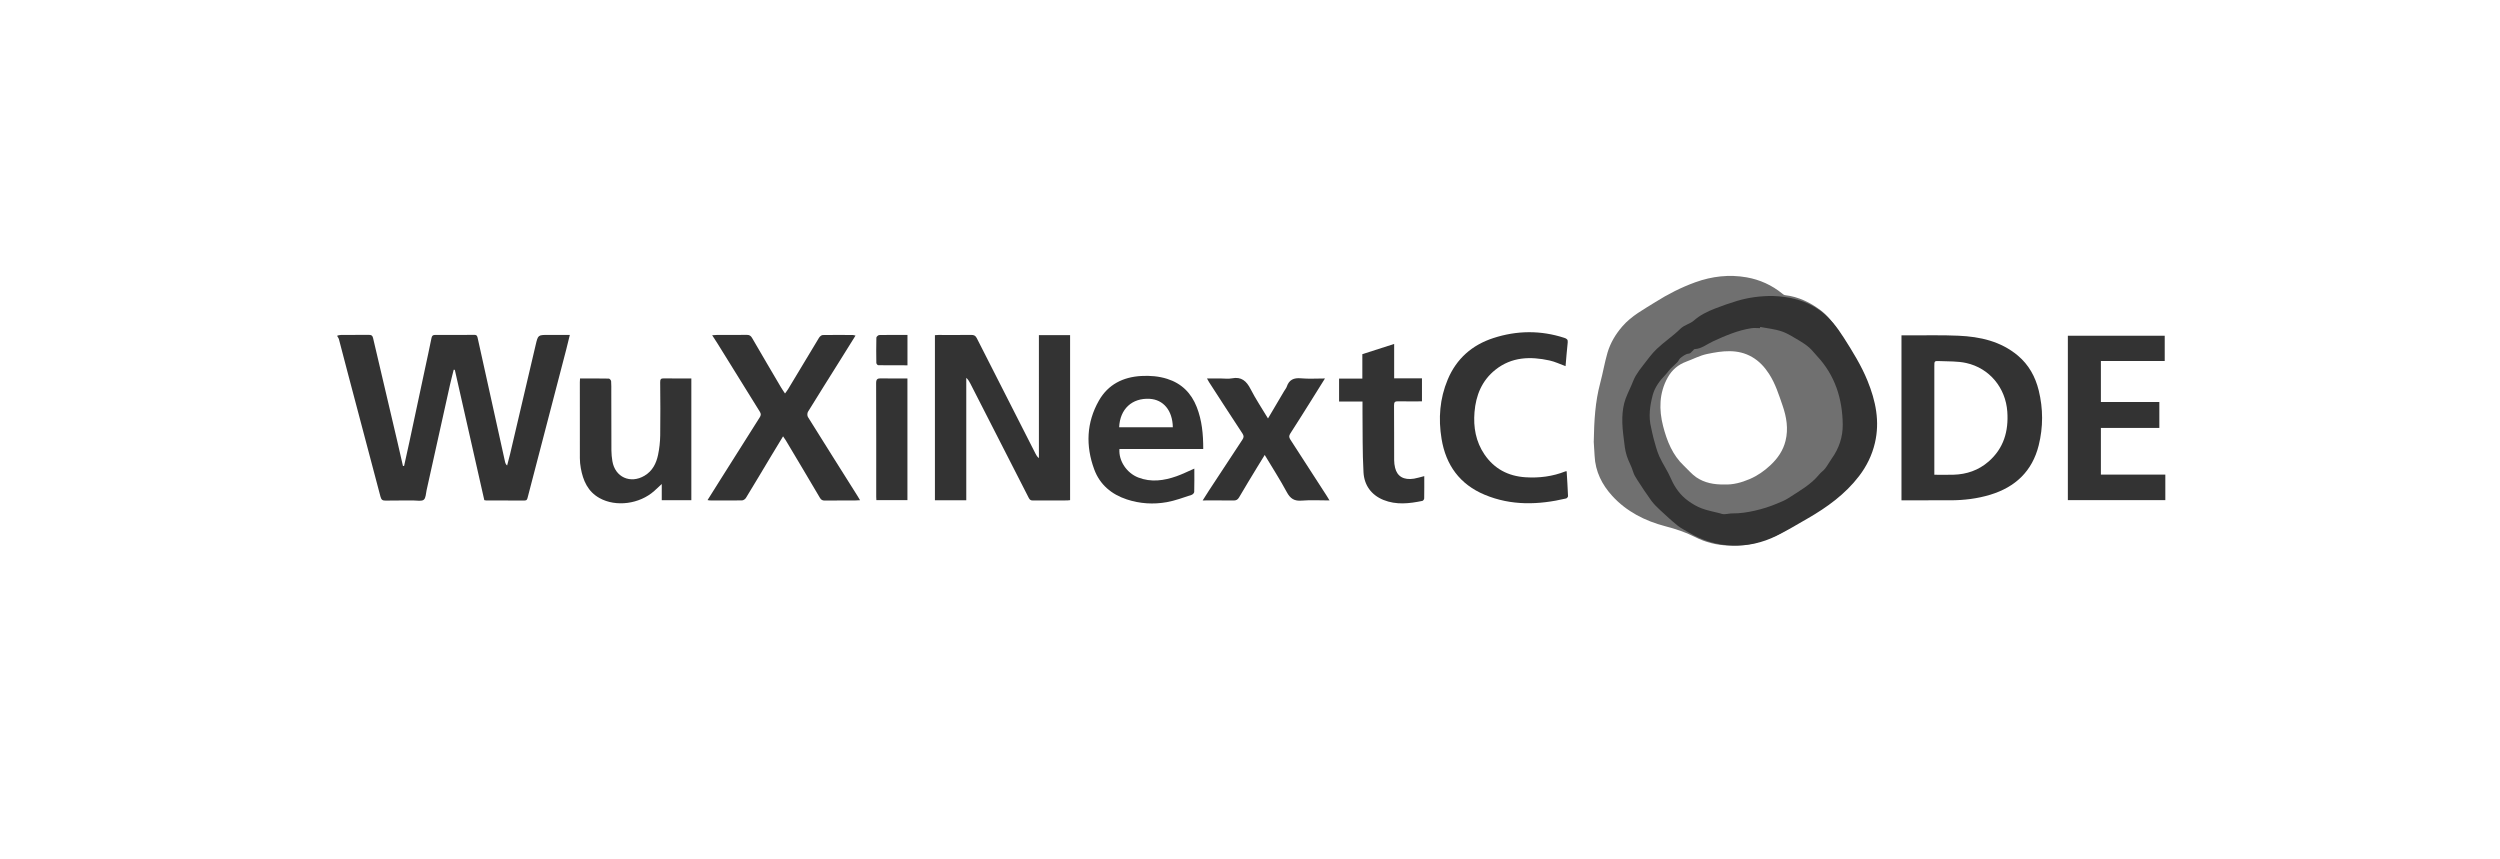
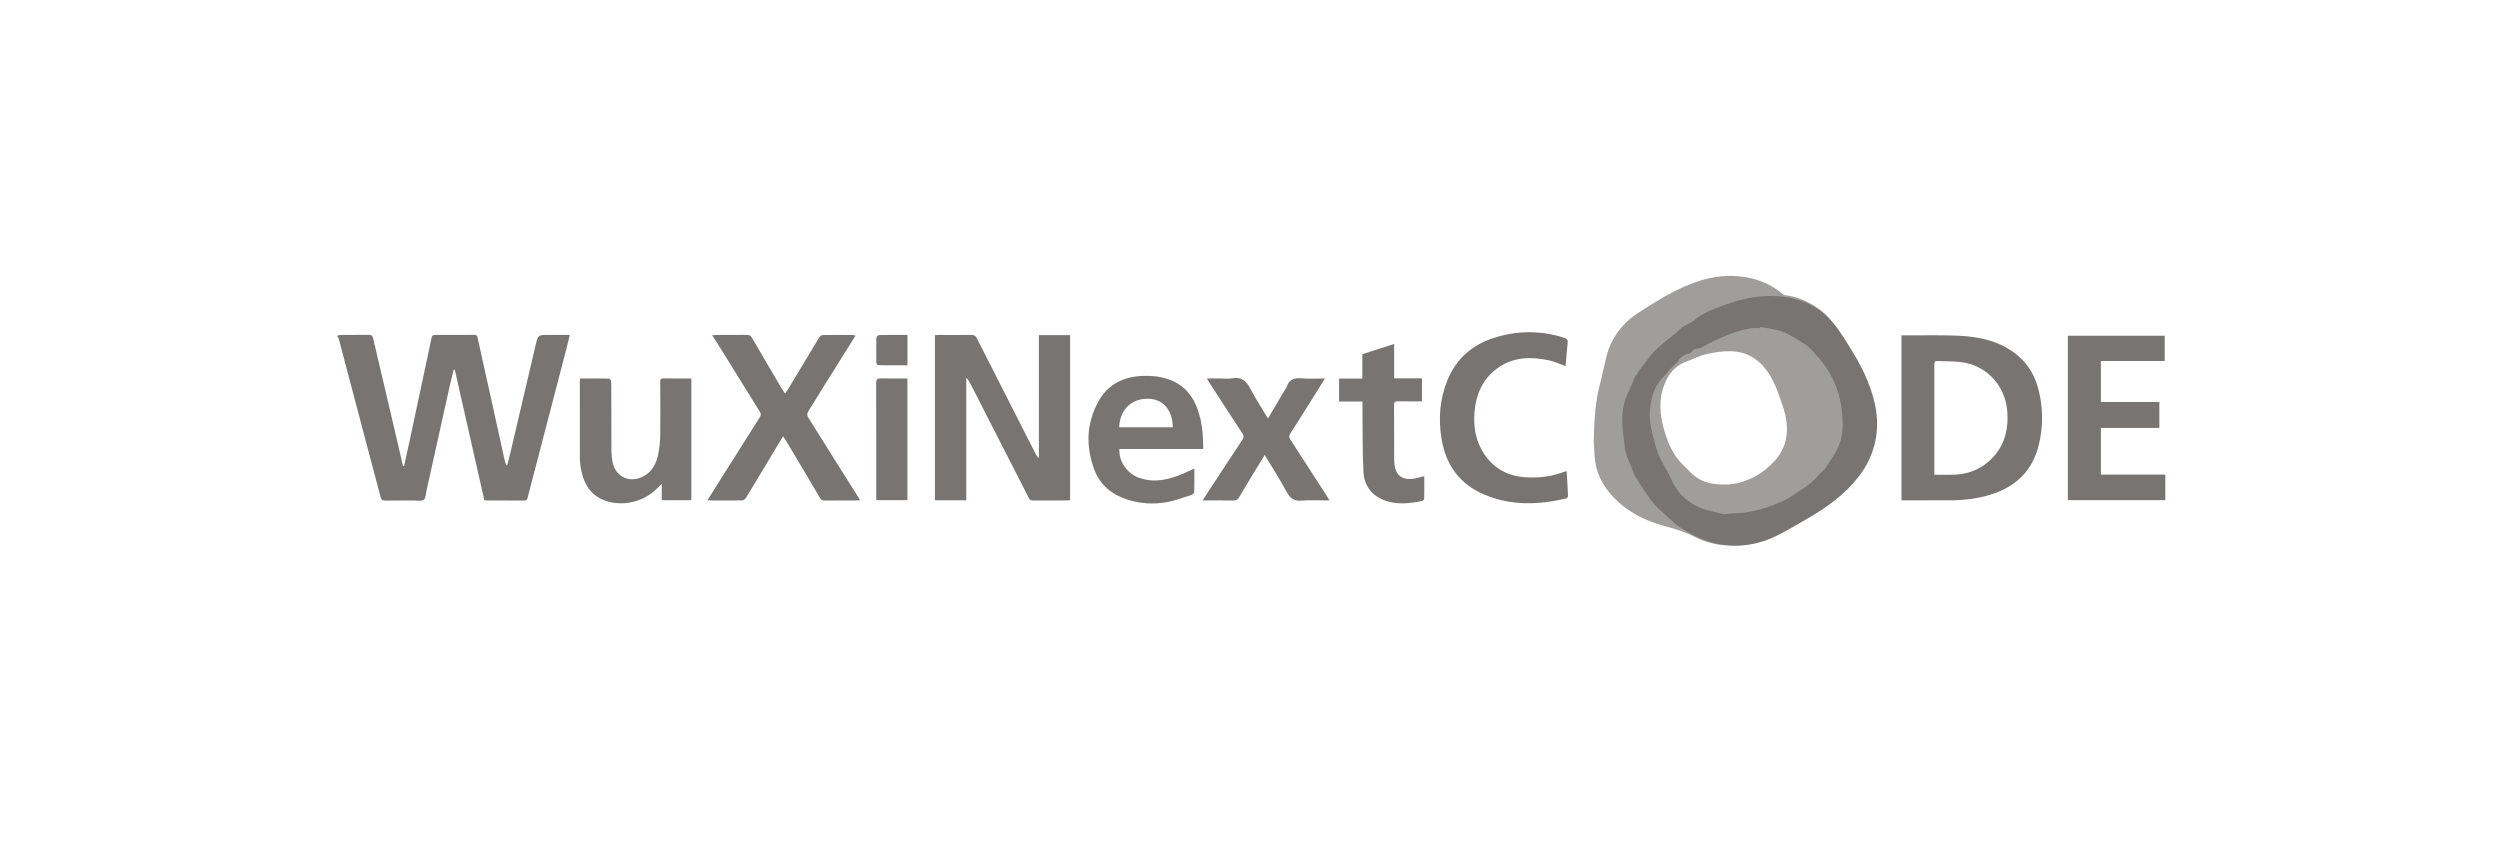
<svg xmlns="http://www.w3.org/2000/svg" version="1.1" id="Layer_1" x="0px" y="0px" width="326px" height="112px" viewBox="0 0 326 112" enable-background="new 0 0 326 112" xml:space="preserve">
-   <rect id="background" opacity="0" fill="#4D4D4D" width="326" height="112" />
+   <rect id="background" opacity="0" fill="#787473" width="326" height="112" />
  <g>
-     <path fill-rule="evenodd" clip-rule="evenodd" fill="#333333" d="M43.991,43.757c0.167-0.029,0.335-0.082,0.502-0.083   c1.206-0.008,2.41,0.001,3.615-0.006c0.295-0.003,0.459,0.063,0.537,0.398c1.043,4.492,2.105,8.979,3.16,13.468   c0.253,1.075,0.494,2.153,0.74,3.229c0.05-0.002,0.1-0.003,0.15-0.004c0.228-1.035,0.462-2.068,0.684-3.106   c0.682-3.183,1.36-6.368,2.038-9.554c0.287-1.342,0.581-2.681,0.85-4.025c0.06-0.299,0.186-0.401,0.479-0.4   c1.704,0.006,3.408,0.011,5.112-0.008c0.356-0.004,0.386,0.218,0.438,0.447c0.442,1.979,0.877,3.959,1.315,5.94   c0.752,3.409,1.504,6.818,2.259,10.224c0.033,0.144,0.095,0.279,0.259,0.423c0.128-0.491,0.266-0.981,0.383-1.476   c1.115-4.746,2.225-9.493,3.338-14.24c0.309-1.312,0.31-1.312,1.657-1.31c0.906,0,1.812,0,2.799,0   c-0.173,0.7-0.316,1.313-0.475,1.924c-1.234,4.741-2.472,9.482-3.708,14.225c-0.438,1.68-0.881,3.359-1.314,5.042   c-0.06,0.231-0.102,0.407-0.415,0.405c-1.669-0.014-3.34-0.007-5.009-0.011c-0.067,0-0.132-0.021-0.232-0.04   c-1.282-5.664-2.563-11.33-3.845-16.994c-0.048-0.002-0.097-0.006-0.145-0.01c-0.16,0.647-0.334,1.292-0.479,1.941   c-1.021,4.59-2.036,9.183-3.057,13.773c-0.097,0.432-0.095,1.019-0.372,1.239c-0.281,0.224-0.853,0.092-1.297,0.095   c-1.223,0.007-2.445-0.008-3.667,0.015c-0.389,0.008-0.565-0.092-0.673-0.499c-1.412-5.385-2.846-10.766-4.272-16.148   c-0.39-1.474-0.767-2.95-1.157-4.423c-0.034-0.124-0.131-0.231-0.198-0.347C43.991,43.826,43.991,43.792,43.991,43.757z" />
-     <path opacity="0.7" fill-rule="evenodd" clip-rule="evenodd" fill="#333333" d="M207.825,57.636   c0.047-2.812,0.194-5.251,0.833-7.645c0.352-1.317,0.575-2.67,0.954-3.98c0.376-1.289,1.062-2.437,1.949-3.458   c1.19-1.373,2.776-2.203,4.277-3.149c1.654-1.042,3.386-1.929,5.227-2.595c2.176-0.785,4.421-1.044,6.688-0.645   c1.711,0.301,3.292,1.009,4.66,2.126c0.103,0.084,0.227,0.185,0.348,0.198c1.766,0.2,3.321,0.964,4.691,2.006   c0.838,0.638,1.521,1.535,2.122,2.419c1.018,1.493,1.984,3.032,2.844,4.62c1.037,1.918,1.812,3.946,2.101,6.14   c0.449,3.432-0.592,6.396-2.785,8.997c-0.926,1.099-1.953,2.109-3.177,2.89c-2.073,1.32-4.121,2.686-6.243,3.92   c-0.923,0.537-1.995,0.825-3.017,1.181c-1.263,0.441-2.575,0.504-3.904,0.472c-1.551-0.037-3.026-0.423-4.38-1.114   c-1.24-0.632-2.518-1.046-3.855-1.396c-2.646-0.694-5.057-1.912-6.925-3.96c-1.33-1.459-2.202-3.183-2.296-5.218   C207.902,58.722,207.848,58.004,207.825,57.636z M224.855,63.175c1.115,0.052,2.229-0.244,3.301-0.704   c1.014-0.433,1.905-1.053,2.713-1.813c0.946-0.888,1.654-1.911,1.965-3.174c0.386-1.567,0.135-3.092-0.384-4.592   c-0.492-1.428-0.942-2.873-1.776-4.154c-0.576-0.889-1.288-1.656-2.21-2.188c-1.888-1.088-3.901-0.799-5.88-0.385   c-0.924,0.193-1.788,0.66-2.685,0.989c-1.071,0.393-1.88,1.084-2.433,2.08c-1.123,2.027-1.149,4.183-0.596,6.341   c0.495,1.918,1.219,3.759,2.721,5.17c0.536,0.503,1.013,1.089,1.611,1.498C222.269,62.968,223.505,63.201,224.855,63.175z" />
-     <path fill-rule="evenodd" clip-rule="evenodd" fill="#333333" d="M231.177,38.597c2.209,0.081,4.296,0.561,6.131,1.882   c1.316,0.948,2.267,2.217,3.127,3.564c1.148,1.8,2.275,3.613,3.084,5.597c1.069,2.621,1.636,5.307,0.967,8.134   c-0.374,1.584-1.071,3.014-2.064,4.309c-1.809,2.362-4.158,4.06-6.702,5.525c-1.353,0.778-2.694,1.585-4.094,2.276   c-1.796,0.888-3.729,1.329-5.739,1.259c-2.054-0.072-3.966-0.688-5.734-1.741c-0.477-0.284-0.987-0.534-1.416-0.882   c-0.775-0.63-1.511-1.309-2.244-1.991c-0.412-0.387-0.827-0.786-1.161-1.239c-0.629-0.862-1.212-1.761-1.794-2.656   c-0.225-0.349-0.462-0.713-0.574-1.104c-0.206-0.719-0.605-1.355-0.823-2.063c-0.114-0.37-0.215-0.75-0.261-1.133   c-0.133-1.075-0.3-2.152-0.33-3.232c-0.022-0.84,0.044-1.708,0.246-2.52c0.205-0.819,0.623-1.586,0.954-2.373   c0.174-0.412,0.328-0.837,0.555-1.219c0.276-0.466,0.6-0.909,0.938-1.334c0.586-0.741,1.133-1.53,1.815-2.173   c0.973-0.921,2.109-1.67,3.062-2.607c0.53-0.521,1.254-0.63,1.758-1.073c0.826-0.729,1.778-1.187,2.777-1.576   c0.943-0.366,1.902-0.704,2.873-0.994C228.039,38.782,229.593,38.585,231.177,38.597z M229.53,42.636   c-0.008,0.051-0.018,0.104-0.026,0.155c-0.378,0-0.763-0.049-1.132,0.009c-1.776,0.276-3.407,0.982-5.026,1.727   c-0.776,0.358-1.459,0.955-2.374,0.998c-0.095,0.005-0.172,0.182-0.275,0.254c-0.166,0.115-0.213,0.316-0.52,0.342   c-0.355,0.028-0.71,0.31-1.021,0.538c-0.182,0.131-0.257,0.393-0.417,0.561c-0.296,0.309-0.629,0.581-0.925,0.889   c-0.215,0.223-0.384,0.492-0.597,0.714c-0.753,0.777-1.42,1.638-1.698,2.68c-0.368,1.385-0.575,2.808-0.216,4.246   c0.115,0.452,0.178,0.917,0.307,1.362c0.229,0.803,0.422,1.632,0.76,2.39c0.446,0.993,1.088,1.901,1.517,2.901   c0.513,1.188,1.236,2.177,2.27,2.925c0.535,0.385,1.124,0.733,1.738,0.965c0.738,0.281,1.53,0.423,2.3,0.62   c0.208,0.056,0.42,0.143,0.629,0.138c0.387-0.008,0.773-0.113,1.158-0.105c1.663,0.032,4.081-0.563,5.714-1.269   c0.501-0.216,1.025-0.403,1.477-0.699c1.431-0.938,2.957-1.757,4.066-3.124c0.228-0.28,0.552-0.484,0.771-0.771   c0.31-0.403,0.546-0.86,0.843-1.275c0.955-1.334,1.46-2.838,1.44-4.455c-0.04-3.365-1.005-6.417-3.357-8.93   c-0.337-0.358-0.632-0.76-0.998-1.083c-0.377-0.333-0.799-0.625-1.234-0.878c-0.768-0.447-1.523-0.957-2.353-1.243   C231.45,42.905,230.474,42.819,229.53,42.636z" />
-     <path fill-rule="evenodd" clip-rule="evenodd" fill="#333333" d="M135.473,43.704c1.401,0,2.719,0,4.067,0   c0,7.18,0,14.332,0,21.515c-0.119,0.014-0.233,0.037-0.348,0.037c-1.498,0.003-2.996-0.007-4.494,0.008   c-0.28,0.003-0.419-0.087-0.548-0.339c-2.534-4.977-5.079-9.949-7.623-14.92c-0.129-0.254-0.267-0.505-0.525-0.734   c0,5.314,0,10.628,0,15.964c-1.401,0-2.724,0-4.088,0c0-7.163,0-14.328,0-21.529c0.152-0.009,0.303-0.027,0.453-0.027   c1.429-0.001,2.857,0.012,4.287-0.005c0.354-0.005,0.552,0.095,0.717,0.42c2.547,5.031,5.108,10.053,7.668,15.078   c0.103,0.203,0.22,0.402,0.435,0.567C135.473,54.414,135.473,49.088,135.473,43.704z" />
-     <path fill-rule="evenodd" clip-rule="evenodd" fill="#333333" d="M247.953,65.24c0-7.186,0-14.317,0-21.509   c0.318,0,0.604-0.001,0.893,0c2.186,0.009,4.373-0.053,6.554,0.047c2.8,0.126,5.482,0.715,7.715,2.58   c1.437,1.201,2.296,2.77,2.736,4.562c0.582,2.378,0.586,4.775-0.003,7.147c-0.837,3.371-3.041,5.447-6.317,6.446   c-1.688,0.514-3.426,0.721-5.188,0.725C252.227,65.244,250.113,65.24,247.953,65.24z M252.237,61.908   c0.881,0,1.687,0.019,2.491-0.004c1.721-0.049,3.272-0.576,4.584-1.72c1.978-1.724,2.616-3.959,2.441-6.494   c-0.214-3.111-2.317-5.68-5.357-6.354c-1.124-0.25-2.317-0.197-3.479-0.251c-0.677-0.03-0.68-0.002-0.68,0.656   c0,4.524,0,9.048,0,13.57C252.237,61.482,252.237,61.653,252.237,61.908z" />
-     <path fill-rule="evenodd" clip-rule="evenodd" fill="#333333" d="M111.559,43.761c-0.68,1.09-1.312,2.108-1.948,3.124   c-1.421,2.27-2.851,4.534-4.253,6.814c-0.102,0.169-0.107,0.512-0.004,0.679c2.133,3.425,4.288,6.836,6.438,10.25   c0.107,0.17,0.209,0.347,0.361,0.599c-0.284,0.015-0.496,0.034-0.708,0.036c-1.29,0.004-2.581-0.007-3.871,0.011   c-0.312,0.004-0.489-0.076-0.656-0.357c-1.468-2.501-2.957-4.99-4.443-7.482c-0.093-0.157-0.204-0.304-0.363-0.539   c-0.563,0.931-1.085,1.789-1.603,2.648c-1.078,1.797-2.147,3.599-3.241,5.386c-0.096,0.157-0.333,0.32-0.507,0.323   c-1.411,0.022-2.823,0.008-4.234,0.003c-0.063,0-0.125-0.021-0.264-0.044c0.59-0.94,1.153-1.838,1.717-2.734   c1.695-2.688,3.387-5.379,5.093-8.062c0.17-0.267,0.178-0.458,0.005-0.734c-1.847-2.958-3.677-5.927-5.515-8.89   c-0.204-0.329-0.422-0.653-0.696-1.077c0.287-0.019,0.464-0.039,0.64-0.039c1.292-0.002,2.583,0.009,3.873-0.009   c0.336-0.004,0.523,0.109,0.691,0.401c1.247,2.156,2.512,4.301,3.774,6.447c0.147,0.25,0.317,0.486,0.52,0.796   c0.152-0.211,0.287-0.374,0.395-0.553c1.345-2.238,2.682-4.479,4.038-6.711c0.1-0.164,0.321-0.356,0.488-0.358   c1.308-0.026,2.616-0.01,3.924-0.004C111.291,43.685,111.372,43.718,111.559,43.761z" />
-     <path fill-rule="evenodd" clip-rule="evenodd" fill="#333333" d="M282.359,61.891c0,1.162,0,2.224,0,3.326   c-4.229,0-8.451,0-12.711,0c0-7.124,0-14.258,0-21.44c4.197,0,8.4,0,12.632,0c0,1.082,0,2.158,0,3.299c-2.773,0-5.533,0-8.324,0   c0,1.812,0,3.556,0,5.349c2.546,0,5.067,0,7.623,0c0,1.139,0,2.229,0,3.379c-2.546,0-5.066,0-7.623,0c0,2.049,0,4.036,0,6.087   C276.746,61.891,279.526,61.891,282.359,61.891z" />
-     <path fill-rule="evenodd" clip-rule="evenodd" fill="#333333" d="M204.293,61.455c0.064,1.088,0.135,2.165,0.178,3.243   c0.004,0.1-0.145,0.276-0.248,0.302c-3.592,0.846-7.16,0.966-10.632-0.489c-3.235-1.356-5.051-3.861-5.612-7.286   c-0.435-2.646-0.241-5.244,0.806-7.739c1.142-2.719,3.177-4.5,5.944-5.401c3.068-0.999,6.17-1.033,9.264-0.027   c0.321,0.104,0.479,0.224,0.437,0.597c-0.113,1.022-0.188,2.047-0.281,3.09c-0.724-0.261-1.388-0.586-2.091-0.74   c-2.502-0.546-4.933-0.477-7.053,1.208c-1.769,1.406-2.55,3.337-2.73,5.527c-0.163,1.968,0.167,3.85,1.298,5.517   c1.276,1.88,3.103,2.832,5.34,2.978c1.784,0.115,3.535-0.1,5.211-0.767C204.168,61.448,204.223,61.459,204.293,61.455z" />
-     <path fill-rule="evenodd" clip-rule="evenodd" fill="#333333" d="M75.636,49.352c1.287,0,2.523-0.009,3.759,0.016   c0.105,0.002,0.286,0.216,0.296,0.342c0.038,0.462,0.021,0.929,0.022,1.394c0.003,2.548,0.001,5.096,0.015,7.643   c0.004,0.461,0.051,0.928,0.126,1.383c0.347,2.095,2.346,2.995,4.187,1.907c1.043-0.618,1.536-1.61,1.771-2.727   c0.175-0.833,0.268-1.698,0.28-2.553c0.035-2.305,0.017-4.611-0.004-6.918c-0.004-0.381,0.09-0.507,0.485-0.499   c1.182,0.024,2.365,0.009,3.578,0.009c0,5.33,0,10.587,0,15.881c-1.271,0-2.521,0-3.858,0c0-0.659,0-1.314,0-2.117   c-0.407,0.379-0.688,0.649-0.979,0.908c-1.923,1.713-4.987,2.118-7.125,0.934c-1.539-0.85-2.161-2.287-2.454-3.919   c-0.076-0.42-0.12-0.854-0.121-1.282c-0.009-3.305-0.005-6.608-0.003-9.914C75.608,49.705,75.623,49.57,75.636,49.352z" />
-     <path fill-rule="evenodd" clip-rule="evenodd" fill="#333333" d="M145.975,58.551c-0.12,1.542,0.951,3.134,2.451,3.715   c1.686,0.653,3.353,0.413,4.992-0.164c0.77-0.271,1.506-0.643,2.323-0.998c0,1.041,0.015,2.047-0.015,3.051   c-0.004,0.133-0.198,0.332-0.342,0.377c-1.076,0.345-2.143,0.757-3.248,0.951c-1.745,0.31-3.504,0.2-5.2-0.36   c-2.001-0.659-3.516-1.924-4.251-3.92c-1.125-3.058-1.019-6.098,0.612-8.963c1.201-2.11,3.15-3.083,5.541-3.212   c1.14-0.062,2.266,0.028,3.363,0.375c1.885,0.596,3.139,1.857,3.852,3.67c0.682,1.735,0.854,3.556,0.849,5.479   C153.238,58.551,149.604,58.551,145.975,58.551z M145.937,55.718c2.344,0,4.672,0,7,0c-0.038-2.229-1.26-3.612-3.024-3.711   C147.627,51.878,146.042,53.325,145.937,55.718z" />
-     <path fill-rule="evenodd" clip-rule="evenodd" fill="#333333" d="M165.346,54.568c0.735-1.243,1.423-2.408,2.109-3.573   c0.115-0.192,0.271-0.37,0.34-0.575c0.307-0.908,0.916-1.172,1.849-1.088c1,0.091,2.014,0.021,3.131,0.021   c-0.664,1.062-1.267,2.033-1.875,3.001c-0.878,1.396-1.75,2.795-2.646,4.178c-0.184,0.288-0.185,0.489,0.003,0.779   c1.595,2.446,3.173,4.905,4.756,7.359c0.107,0.169,0.208,0.341,0.357,0.587c-1.263,0-2.447-0.075-3.619,0.023   c-0.974,0.083-1.498-0.26-1.954-1.108c-0.878-1.628-1.883-3.188-2.878-4.846c-0.35,0.57-0.669,1.085-0.984,1.602   c-0.791,1.309-1.593,2.611-2.359,3.931c-0.185,0.314-0.39,0.411-0.737,0.406c-1.306-0.018-2.613-0.008-4.011-0.008   c0.307-0.483,0.573-0.912,0.849-1.335c1.441-2.198,2.88-4.4,4.333-6.59c0.195-0.297,0.211-0.494,0.002-0.81   c-1.469-2.222-2.909-4.462-4.355-6.696c-0.081-0.126-0.148-0.261-0.267-0.474c0.644,0,1.218,0,1.793,0   c0.482,0,0.978,0.078,1.442-0.014c1.263-0.252,1.918,0.352,2.46,1.413C163.74,52.032,164.547,53.235,165.346,54.568z" />
-     <path fill-rule="evenodd" clip-rule="evenodd" fill="#333333" d="M174.616,52.358c0-1.045,0-1.984,0-2.986c1.009,0,1.997,0,3.033,0   c0-1.1,0-2.142,0-3.188c1.391-0.447,2.737-0.88,4.149-1.333c0,1.528,0,2.982,0,4.485c1.231,0,2.41,0,3.626,0   c0,1.018,0,1.988,0,3.001c-1.057,0-2.085,0.016-3.114-0.007c-0.396-0.008-0.531,0.096-0.528,0.517   c0.021,2.392,0.005,4.785,0.016,7.176c0.001,0.324,0.045,0.654,0.12,0.97c0.273,1.141,1.135,1.639,2.469,1.424   c0.401-0.066,0.794-0.194,1.338-0.331c0,0.996,0.008,1.954-0.011,2.913c-0.002,0.11-0.134,0.296-0.232,0.317   c-1.699,0.352-3.408,0.552-5.075-0.122c-1.605-0.65-2.512-1.936-2.606-3.599c-0.15-2.642-0.099-5.294-0.132-7.942   c-0.005-0.411,0-0.821,0-1.296C176.646,52.358,175.654,52.358,174.616,52.358z" />
-     <path fill-rule="evenodd" clip-rule="evenodd" fill="#333333" d="M114.28,65.221c-0.008-0.166-0.021-0.301-0.021-0.435   c0-4.94,0.007-9.88-0.012-14.819c-0.001-0.511,0.158-0.641,0.643-0.628c1.132,0.031,2.266,0.011,3.439,0.011   c0,5.305,0,10.563,0,15.871C116.995,65.221,115.653,65.221,114.28,65.221z" />
-     <path fill-rule="evenodd" clip-rule="evenodd" fill="#333333" d="M118.334,43.674c0,1.339,0,2.619,0,3.961   c-1.286,0-2.554,0.005-3.821-0.013c-0.084-0.001-0.238-0.191-0.239-0.294c-0.018-1.101-0.023-2.201,0.005-3.301   c0.004-0.122,0.242-0.335,0.375-0.338C115.856,43.663,117.06,43.674,118.334,43.674z" />
+     <path fill-rule="evenodd" clip-rule="evenodd" fill="#787473" d="M43.991,43.757c0.167-0.029,0.335-0.082,0.502-0.083   c1.206-0.008,2.41,0.001,3.615-0.006c0.295-0.003,0.459,0.063,0.537,0.398c1.043,4.492,2.105,8.979,3.16,13.468   c0.253,1.075,0.494,2.153,0.74,3.229c0.05-0.002,0.1-0.003,0.15-0.004c0.228-1.035,0.462-2.068,0.684-3.106   c0.682-3.183,1.36-6.368,2.038-9.554c0.287-1.342,0.581-2.681,0.85-4.025c0.06-0.299,0.186-0.401,0.479-0.4   c1.704,0.006,3.408,0.011,5.112-0.008c0.356-0.004,0.386,0.218,0.438,0.447c0.442,1.979,0.877,3.959,1.315,5.94   c0.752,3.409,1.504,6.818,2.259,10.224c0.033,0.144,0.095,0.279,0.259,0.423c0.128-0.491,0.266-0.981,0.383-1.476   c1.115-4.746,2.225-9.493,3.338-14.24c0.309-1.312,0.31-1.312,1.657-1.31c0.906,0,1.812,0,2.799,0   c-0.173,0.7-0.316,1.313-0.475,1.924c-1.234,4.741-2.472,9.482-3.708,14.225c-0.438,1.68-0.881,3.359-1.314,5.042   c-0.06,0.231-0.102,0.407-0.415,0.405c-1.669-0.014-3.34-0.007-5.009-0.011c-0.067,0-0.132-0.021-0.232-0.04   c-1.282-5.664-2.563-11.33-3.845-16.994c-0.048-0.002-0.097-0.006-0.145-0.01c-0.16,0.647-0.334,1.292-0.479,1.941   c-1.021,4.59-2.036,9.183-3.057,13.773c-0.097,0.432-0.095,1.019-0.372,1.239c-0.281,0.224-0.853,0.092-1.297,0.095   c-1.223,0.007-2.445-0.008-3.667,0.015c-0.389,0.008-0.565-0.092-0.673-0.499c-1.412-5.385-2.846-10.766-4.272-16.148   c-0.39-1.474-0.767-2.95-1.157-4.423c-0.034-0.124-0.131-0.231-0.198-0.347C43.991,43.826,43.991,43.792,43.991,43.757z" />
+     <path opacity="0.7" fill-rule="evenodd" clip-rule="evenodd" fill="#787473" d="M207.825,57.636   c0.047-2.812,0.194-5.251,0.833-7.645c0.352-1.317,0.575-2.67,0.954-3.98c0.376-1.289,1.062-2.437,1.949-3.458   c1.19-1.373,2.776-2.203,4.277-3.149c1.654-1.042,3.386-1.929,5.227-2.595c2.176-0.785,4.421-1.044,6.688-0.645   c1.711,0.301,3.292,1.009,4.66,2.126c0.103,0.084,0.227,0.185,0.348,0.198c1.766,0.2,3.321,0.964,4.691,2.006   c0.838,0.638,1.521,1.535,2.122,2.419c1.018,1.493,1.984,3.032,2.844,4.62c1.037,1.918,1.812,3.946,2.101,6.14   c0.449,3.432-0.592,6.396-2.785,8.997c-0.926,1.099-1.953,2.109-3.177,2.89c-2.073,1.32-4.121,2.686-6.243,3.92   c-0.923,0.537-1.995,0.825-3.017,1.181c-1.263,0.441-2.575,0.504-3.904,0.472c-1.551-0.037-3.026-0.423-4.38-1.114   c-1.24-0.632-2.518-1.046-3.855-1.396c-2.646-0.694-5.057-1.912-6.925-3.96c-1.33-1.459-2.202-3.183-2.296-5.218   C207.902,58.722,207.848,58.004,207.825,57.636z M224.855,63.175c1.115,0.052,2.229-0.244,3.301-0.704   c1.014-0.433,1.905-1.053,2.713-1.813c0.946-0.888,1.654-1.911,1.965-3.174c0.386-1.567,0.135-3.092-0.384-4.592   c-0.492-1.428-0.942-2.873-1.776-4.154c-0.576-0.889-1.288-1.656-2.21-2.188c-1.888-1.088-3.901-0.799-5.88-0.385   c-0.924,0.193-1.788,0.66-2.685,0.989c-1.071,0.393-1.88,1.084-2.433,2.08c-1.123,2.027-1.149,4.183-0.596,6.341   c0.495,1.918,1.219,3.759,2.721,5.17c0.536,0.503,1.013,1.089,1.611,1.498C222.269,62.968,223.505,63.201,224.855,63.175z" />
+     <path fill-rule="evenodd" clip-rule="evenodd" fill="#787473" d="M231.177,38.597c2.209,0.081,4.296,0.561,6.131,1.882   c1.316,0.948,2.267,2.217,3.127,3.564c1.148,1.8,2.275,3.613,3.084,5.597c1.069,2.621,1.636,5.307,0.967,8.134   c-0.374,1.584-1.071,3.014-2.064,4.309c-1.809,2.362-4.158,4.06-6.702,5.525c-1.353,0.778-2.694,1.585-4.094,2.276   c-1.796,0.888-3.729,1.329-5.739,1.259c-2.054-0.072-3.966-0.688-5.734-1.741c-0.477-0.284-0.987-0.534-1.416-0.882   c-0.775-0.63-1.511-1.309-2.244-1.991c-0.412-0.387-0.827-0.786-1.161-1.239c-0.629-0.862-1.212-1.761-1.794-2.656   c-0.225-0.349-0.462-0.713-0.574-1.104c-0.206-0.719-0.605-1.355-0.823-2.063c-0.114-0.37-0.215-0.75-0.261-1.133   c-0.133-1.075-0.3-2.152-0.33-3.232c-0.022-0.84,0.044-1.708,0.246-2.52c0.205-0.819,0.623-1.586,0.954-2.373   c0.174-0.412,0.328-0.837,0.555-1.219c0.276-0.466,0.6-0.909,0.938-1.334c0.586-0.741,1.133-1.53,1.815-2.173   c0.973-0.921,2.109-1.67,3.062-2.607c0.53-0.521,1.254-0.63,1.758-1.073c0.826-0.729,1.778-1.187,2.777-1.576   c0.943-0.366,1.902-0.704,2.873-0.994C228.039,38.782,229.593,38.585,231.177,38.597z M229.53,42.636   c-0.008,0.051-0.018,0.104-0.026,0.155c-0.378,0-0.763-0.049-1.132,0.009c-1.776,0.276-3.407,0.982-5.026,1.727   c-0.776,0.358-1.459,0.955-2.374,0.998c-0.095,0.005-0.172,0.182-0.275,0.254c-0.166,0.115-0.213,0.316-0.52,0.342   c-0.355,0.028-0.71,0.31-1.021,0.538c-0.182,0.131-0.257,0.393-0.417,0.561c-0.296,0.309-0.629,0.581-0.925,0.889   c-0.215,0.223-0.384,0.492-0.597,0.714c-0.753,0.777-1.42,1.638-1.698,2.68c-0.368,1.385-0.575,2.808-0.216,4.246   c0.115,0.452,0.178,0.917,0.307,1.362c0.229,0.803,0.422,1.632,0.76,2.39c0.446,0.993,1.088,1.901,1.517,2.901   c0.513,1.188,1.236,2.177,2.27,2.925c0.535,0.385,1.124,0.733,1.738,0.965c0.738,0.281,1.53,0.423,2.3,0.62   c0.208,0.056,0.42,0.143,0.629,0.138c0.387-0.008,0.773-0.113,1.158-0.105c1.663,0.032,4.081-0.563,5.714-1.269   c0.501-0.216,1.025-0.403,1.477-0.699c1.431-0.938,2.957-1.757,4.066-3.124c0.228-0.28,0.552-0.484,0.771-0.771   c0.31-0.403,0.546-0.86,0.843-1.275c0.955-1.334,1.46-2.838,1.44-4.455c-0.04-3.365-1.005-6.417-3.357-8.93   c-0.337-0.358-0.632-0.76-0.998-1.083c-0.377-0.333-0.799-0.625-1.234-0.878c-0.768-0.447-1.523-0.957-2.353-1.243   C231.45,42.905,230.474,42.819,229.53,42.636z" />
+     <path fill-rule="evenodd" clip-rule="evenodd" fill="#787473" d="M135.473,43.704c1.401,0,2.719,0,4.067,0   c0,7.18,0,14.332,0,21.515c-0.119,0.014-0.233,0.037-0.348,0.037c-1.498,0.003-2.996-0.007-4.494,0.008   c-0.28,0.003-0.419-0.087-0.548-0.339c-2.534-4.977-5.079-9.949-7.623-14.92c-0.129-0.254-0.267-0.505-0.525-0.734   c0,5.314,0,10.628,0,15.964c-1.401,0-2.724,0-4.088,0c0-7.163,0-14.328,0-21.529c0.152-0.009,0.303-0.027,0.453-0.027   c1.429-0.001,2.857,0.012,4.287-0.005c0.354-0.005,0.552,0.095,0.717,0.42c2.547,5.031,5.108,10.053,7.668,15.078   c0.103,0.203,0.22,0.402,0.435,0.567C135.473,54.414,135.473,49.088,135.473,43.704z" />
+     <path fill-rule="evenodd" clip-rule="evenodd" fill="#787473" d="M247.953,65.24c0-7.186,0-14.317,0-21.509   c0.318,0,0.604-0.001,0.893,0c2.186,0.009,4.373-0.053,6.554,0.047c2.8,0.126,5.482,0.715,7.715,2.58   c1.437,1.201,2.296,2.77,2.736,4.562c0.582,2.378,0.586,4.775-0.003,7.147c-0.837,3.371-3.041,5.447-6.317,6.446   c-1.688,0.514-3.426,0.721-5.188,0.725C252.227,65.244,250.113,65.24,247.953,65.24z M252.237,61.908   c0.881,0,1.687,0.019,2.491-0.004c1.721-0.049,3.272-0.576,4.584-1.72c1.978-1.724,2.616-3.959,2.441-6.494   c-0.214-3.111-2.317-5.68-5.357-6.354c-1.124-0.25-2.317-0.197-3.479-0.251c-0.677-0.03-0.68-0.002-0.68,0.656   c0,4.524,0,9.048,0,13.57C252.237,61.482,252.237,61.653,252.237,61.908z" />
+     <path fill-rule="evenodd" clip-rule="evenodd" fill="#787473" d="M111.559,43.761c-0.68,1.09-1.312,2.108-1.948,3.124   c-1.421,2.27-2.851,4.534-4.253,6.814c-0.102,0.169-0.107,0.512-0.004,0.679c2.133,3.425,4.288,6.836,6.438,10.25   c0.107,0.17,0.209,0.347,0.361,0.599c-0.284,0.015-0.496,0.034-0.708,0.036c-1.29,0.004-2.581-0.007-3.871,0.011   c-0.312,0.004-0.489-0.076-0.656-0.357c-1.468-2.501-2.957-4.99-4.443-7.482c-0.093-0.157-0.204-0.304-0.363-0.539   c-0.563,0.931-1.085,1.789-1.603,2.648c-1.078,1.797-2.147,3.599-3.241,5.386c-0.096,0.157-0.333,0.32-0.507,0.323   c-1.411,0.022-2.823,0.008-4.234,0.003c-0.063,0-0.125-0.021-0.264-0.044c0.59-0.94,1.153-1.838,1.717-2.734   c1.695-2.688,3.387-5.379,5.093-8.062c0.17-0.267,0.178-0.458,0.005-0.734c-1.847-2.958-3.677-5.927-5.515-8.89   c-0.204-0.329-0.422-0.653-0.696-1.077c0.287-0.019,0.464-0.039,0.64-0.039c1.292-0.002,2.583,0.009,3.873-0.009   c0.336-0.004,0.523,0.109,0.691,0.401c1.247,2.156,2.512,4.301,3.774,6.447c0.147,0.25,0.317,0.486,0.52,0.796   c0.152-0.211,0.287-0.374,0.395-0.553c1.345-2.238,2.682-4.479,4.038-6.711c0.1-0.164,0.321-0.356,0.488-0.358   c1.308-0.026,2.616-0.01,3.924-0.004C111.291,43.685,111.372,43.718,111.559,43.761z" />
+     <path fill-rule="evenodd" clip-rule="evenodd" fill="#787473" d="M282.359,61.891c0,1.162,0,2.224,0,3.326   c-4.229,0-8.451,0-12.711,0c0-7.124,0-14.258,0-21.44c4.197,0,8.4,0,12.632,0c0,1.082,0,2.158,0,3.299c-2.773,0-5.533,0-8.324,0   c0,1.812,0,3.556,0,5.349c2.546,0,5.067,0,7.623,0c0,1.139,0,2.229,0,3.379c-2.546,0-5.066,0-7.623,0c0,2.049,0,4.036,0,6.087   C276.746,61.891,279.526,61.891,282.359,61.891z" />
+     <path fill-rule="evenodd" clip-rule="evenodd" fill="#787473" d="M204.293,61.455c0.064,1.088,0.135,2.165,0.178,3.243   c0.004,0.1-0.145,0.276-0.248,0.302c-3.592,0.846-7.16,0.966-10.632-0.489c-3.235-1.356-5.051-3.861-5.612-7.286   c-0.435-2.646-0.241-5.244,0.806-7.739c1.142-2.719,3.177-4.5,5.944-5.401c3.068-0.999,6.17-1.033,9.264-0.027   c0.321,0.104,0.479,0.224,0.437,0.597c-0.113,1.022-0.188,2.047-0.281,3.09c-0.724-0.261-1.388-0.586-2.091-0.74   c-2.502-0.546-4.933-0.477-7.053,1.208c-1.769,1.406-2.55,3.337-2.73,5.527c-0.163,1.968,0.167,3.85,1.298,5.517   c1.276,1.88,3.103,2.832,5.34,2.978c1.784,0.115,3.535-0.1,5.211-0.767C204.168,61.448,204.223,61.459,204.293,61.455z" />
+     <path fill-rule="evenodd" clip-rule="evenodd" fill="#787473" d="M75.636,49.352c1.287,0,2.523-0.009,3.759,0.016   c0.105,0.002,0.286,0.216,0.296,0.342c0.038,0.462,0.021,0.929,0.022,1.394c0.003,2.548,0.001,5.096,0.015,7.643   c0.004,0.461,0.051,0.928,0.126,1.383c0.347,2.095,2.346,2.995,4.187,1.907c1.043-0.618,1.536-1.61,1.771-2.727   c0.175-0.833,0.268-1.698,0.28-2.553c0.035-2.305,0.017-4.611-0.004-6.918c-0.004-0.381,0.09-0.507,0.485-0.499   c1.182,0.024,2.365,0.009,3.578,0.009c0,5.33,0,10.587,0,15.881c-1.271,0-2.521,0-3.858,0c0-0.659,0-1.314,0-2.117   c-0.407,0.379-0.688,0.649-0.979,0.908c-1.923,1.713-4.987,2.118-7.125,0.934c-1.539-0.85-2.161-2.287-2.454-3.919   c-0.076-0.42-0.12-0.854-0.121-1.282c-0.009-3.305-0.005-6.608-0.003-9.914C75.608,49.705,75.623,49.57,75.636,49.352z" />
+     <path fill-rule="evenodd" clip-rule="evenodd" fill="#787473" d="M145.975,58.551c-0.12,1.542,0.951,3.134,2.451,3.715   c1.686,0.653,3.353,0.413,4.992-0.164c0.77-0.271,1.506-0.643,2.323-0.998c0,1.041,0.015,2.047-0.015,3.051   c-0.004,0.133-0.198,0.332-0.342,0.377c-1.076,0.345-2.143,0.757-3.248,0.951c-1.745,0.31-3.504,0.2-5.2-0.36   c-2.001-0.659-3.516-1.924-4.251-3.92c-1.125-3.058-1.019-6.098,0.612-8.963c1.201-2.11,3.15-3.083,5.541-3.212   c1.14-0.062,2.266,0.028,3.363,0.375c1.885,0.596,3.139,1.857,3.852,3.67c0.682,1.735,0.854,3.556,0.849,5.479   C153.238,58.551,149.604,58.551,145.975,58.551z M145.937,55.718c2.344,0,4.672,0,7,0c-0.038-2.229-1.26-3.612-3.024-3.711   C147.627,51.878,146.042,53.325,145.937,55.718z" />
+     <path fill-rule="evenodd" clip-rule="evenodd" fill="#787473" d="M165.346,54.568c0.735-1.243,1.423-2.408,2.109-3.573   c0.115-0.192,0.271-0.37,0.34-0.575c0.307-0.908,0.916-1.172,1.849-1.088c1,0.091,2.014,0.021,3.131,0.021   c-0.664,1.062-1.267,2.033-1.875,3.001c-0.878,1.396-1.75,2.795-2.646,4.178c-0.184,0.288-0.185,0.489,0.003,0.779   c1.595,2.446,3.173,4.905,4.756,7.359c0.107,0.169,0.208,0.341,0.357,0.587c-1.263,0-2.447-0.075-3.619,0.023   c-0.974,0.083-1.498-0.26-1.954-1.108c-0.878-1.628-1.883-3.188-2.878-4.846c-0.35,0.57-0.669,1.085-0.984,1.602   c-0.791,1.309-1.593,2.611-2.359,3.931c-0.185,0.314-0.39,0.411-0.737,0.406c-1.306-0.018-2.613-0.008-4.011-0.008   c0.307-0.483,0.573-0.912,0.849-1.335c1.441-2.198,2.88-4.4,4.333-6.59c0.195-0.297,0.211-0.494,0.002-0.81   c-1.469-2.222-2.909-4.462-4.355-6.696c-0.081-0.126-0.148-0.261-0.267-0.474c0.644,0,1.218,0,1.793,0   c0.482,0,0.978,0.078,1.442-0.014c1.263-0.252,1.918,0.352,2.46,1.413C163.74,52.032,164.547,53.235,165.346,54.568z" />
+     <path fill-rule="evenodd" clip-rule="evenodd" fill="#787473" d="M174.616,52.358c0-1.045,0-1.984,0-2.986c1.009,0,1.997,0,3.033,0   c0-1.1,0-2.142,0-3.188c1.391-0.447,2.737-0.88,4.149-1.333c0,1.528,0,2.982,0,4.485c1.231,0,2.41,0,3.626,0   c0,1.018,0,1.988,0,3.001c-1.057,0-2.085,0.016-3.114-0.007c-0.396-0.008-0.531,0.096-0.528,0.517   c0.021,2.392,0.005,4.785,0.016,7.176c0.001,0.324,0.045,0.654,0.12,0.97c0.273,1.141,1.135,1.639,2.469,1.424   c0.401-0.066,0.794-0.194,1.338-0.331c0,0.996,0.008,1.954-0.011,2.913c-0.002,0.11-0.134,0.296-0.232,0.317   c-1.699,0.352-3.408,0.552-5.075-0.122c-1.605-0.65-2.512-1.936-2.606-3.599c-0.15-2.642-0.099-5.294-0.132-7.942   c-0.005-0.411,0-0.821,0-1.296C176.646,52.358,175.654,52.358,174.616,52.358z" />
+     <path fill-rule="evenodd" clip-rule="evenodd" fill="#787473" d="M114.28,65.221c-0.008-0.166-0.021-0.301-0.021-0.435   c0-4.94,0.007-9.88-0.012-14.819c-0.001-0.511,0.158-0.641,0.643-0.628c1.132,0.031,2.266,0.011,3.439,0.011   c0,5.305,0,10.563,0,15.871C116.995,65.221,115.653,65.221,114.28,65.221z" />
+     <path fill-rule="evenodd" clip-rule="evenodd" fill="#787473" d="M118.334,43.674c0,1.339,0,2.619,0,3.961   c-1.286,0-2.554,0.005-3.821-0.013c-0.084-0.001-0.238-0.191-0.239-0.294c-0.018-1.101-0.023-2.201,0.005-3.301   c0.004-0.122,0.242-0.335,0.375-0.338C115.856,43.663,117.06,43.674,118.334,43.674z" />
  </g>
</svg>
